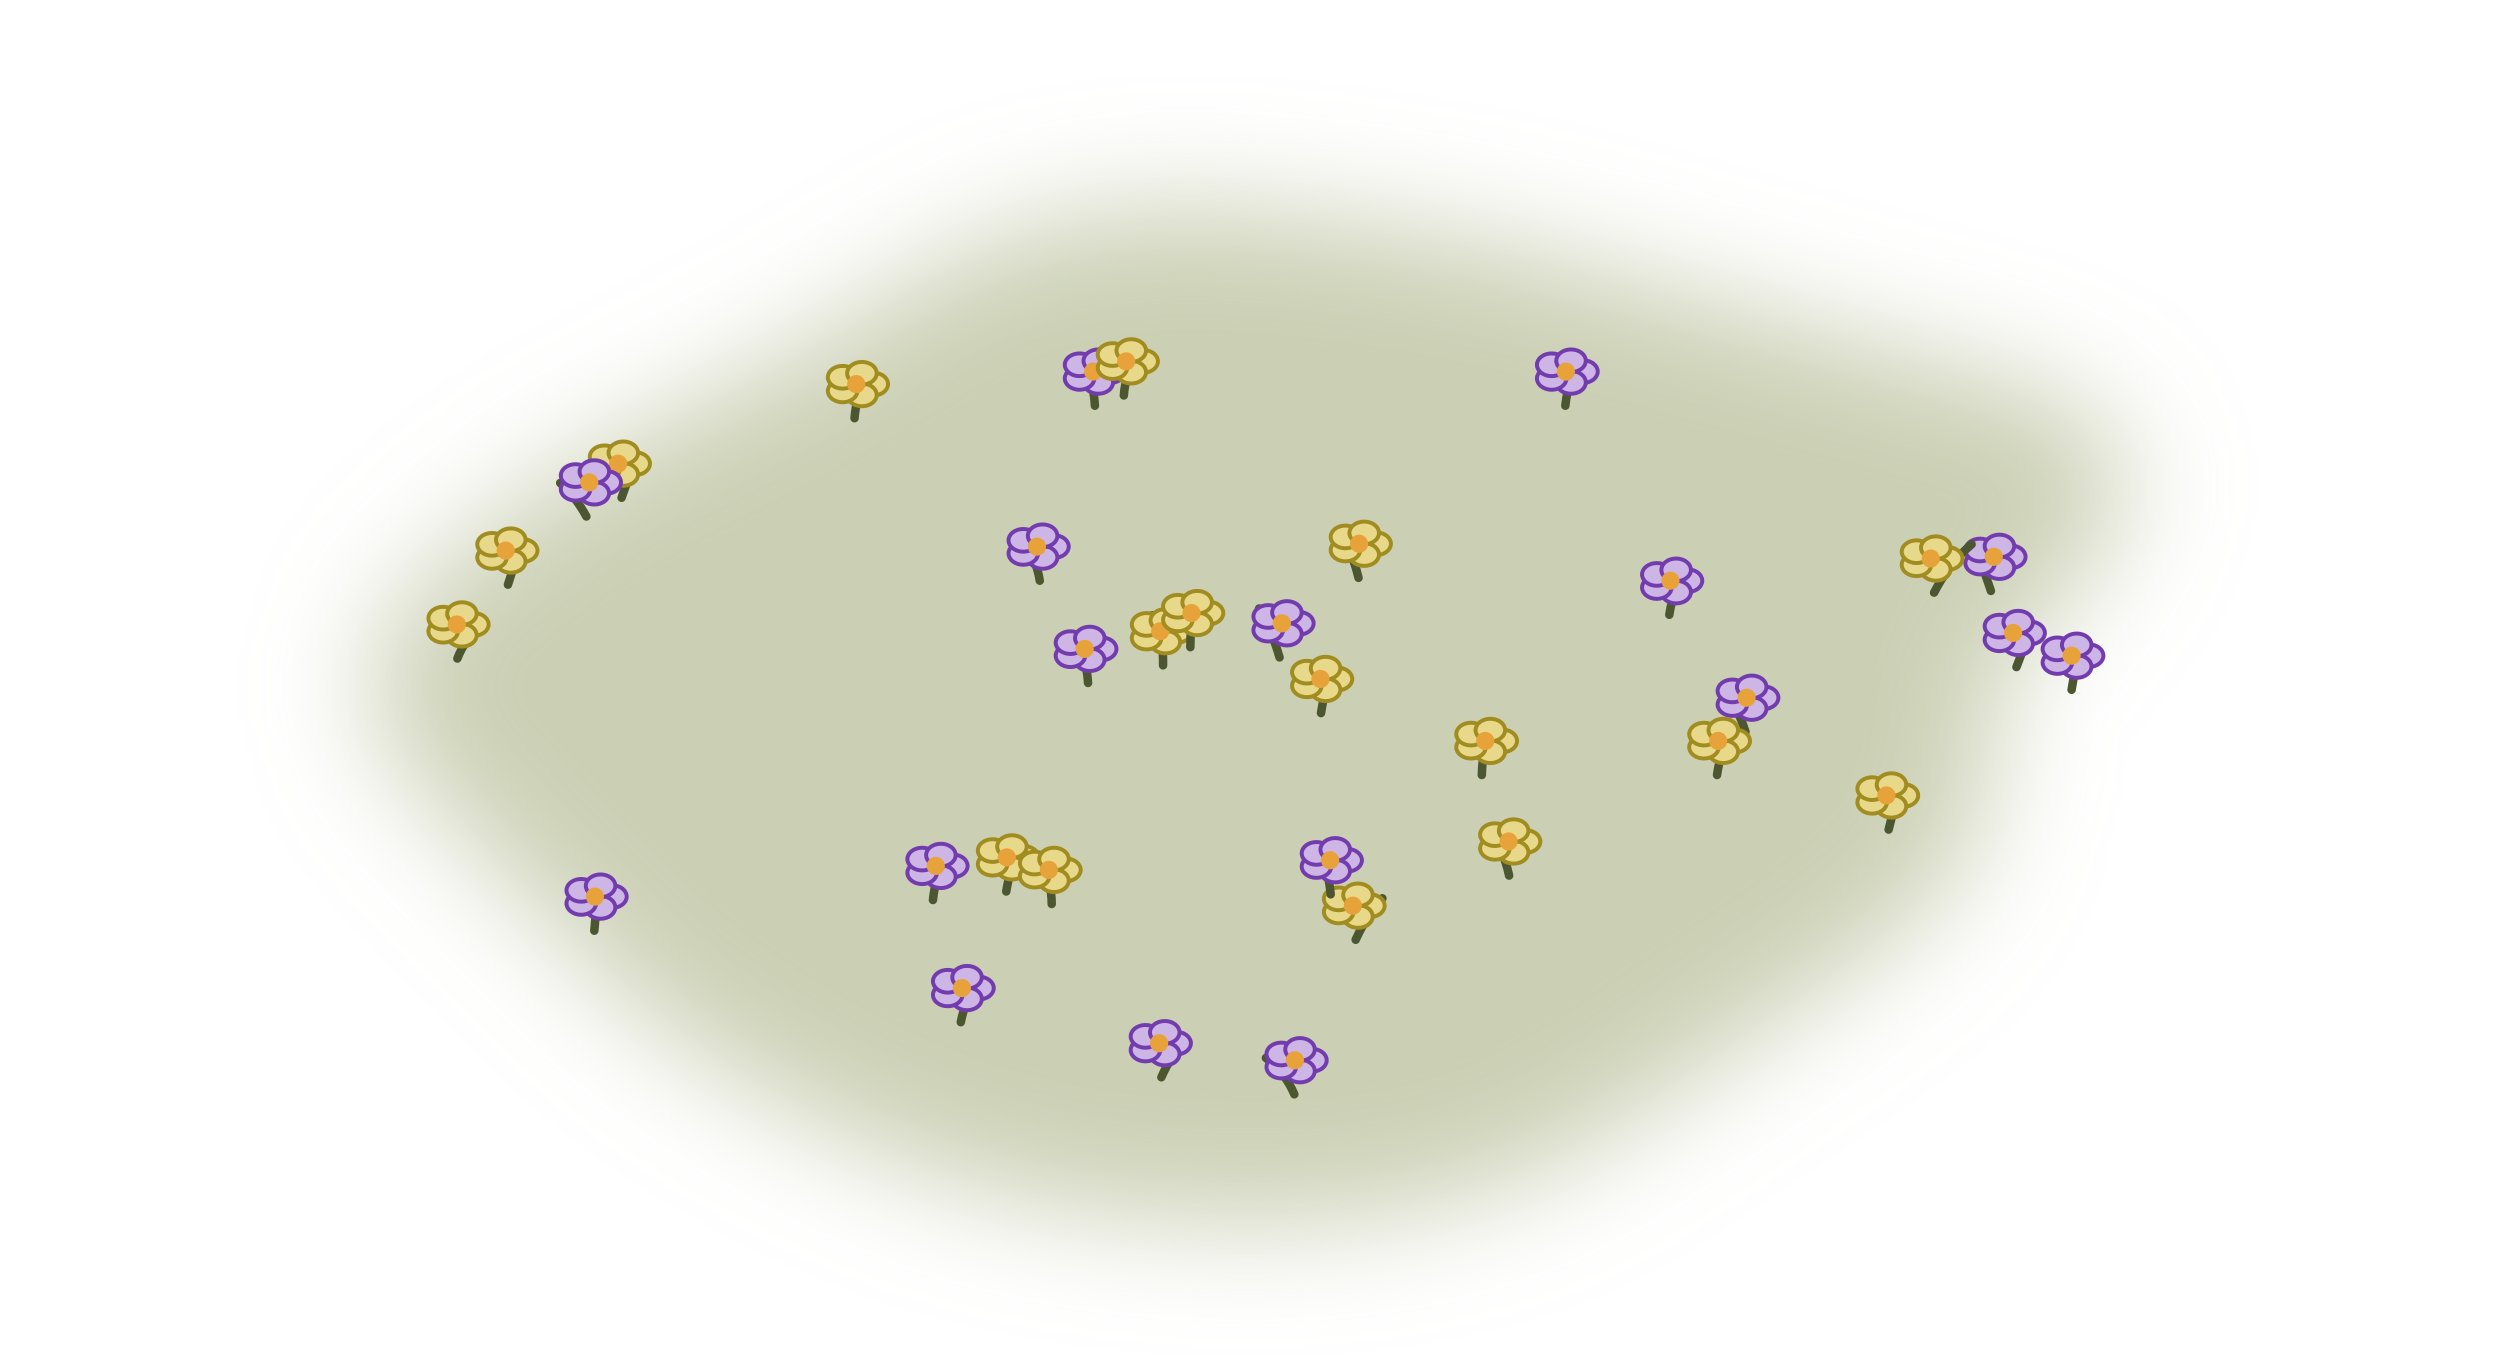
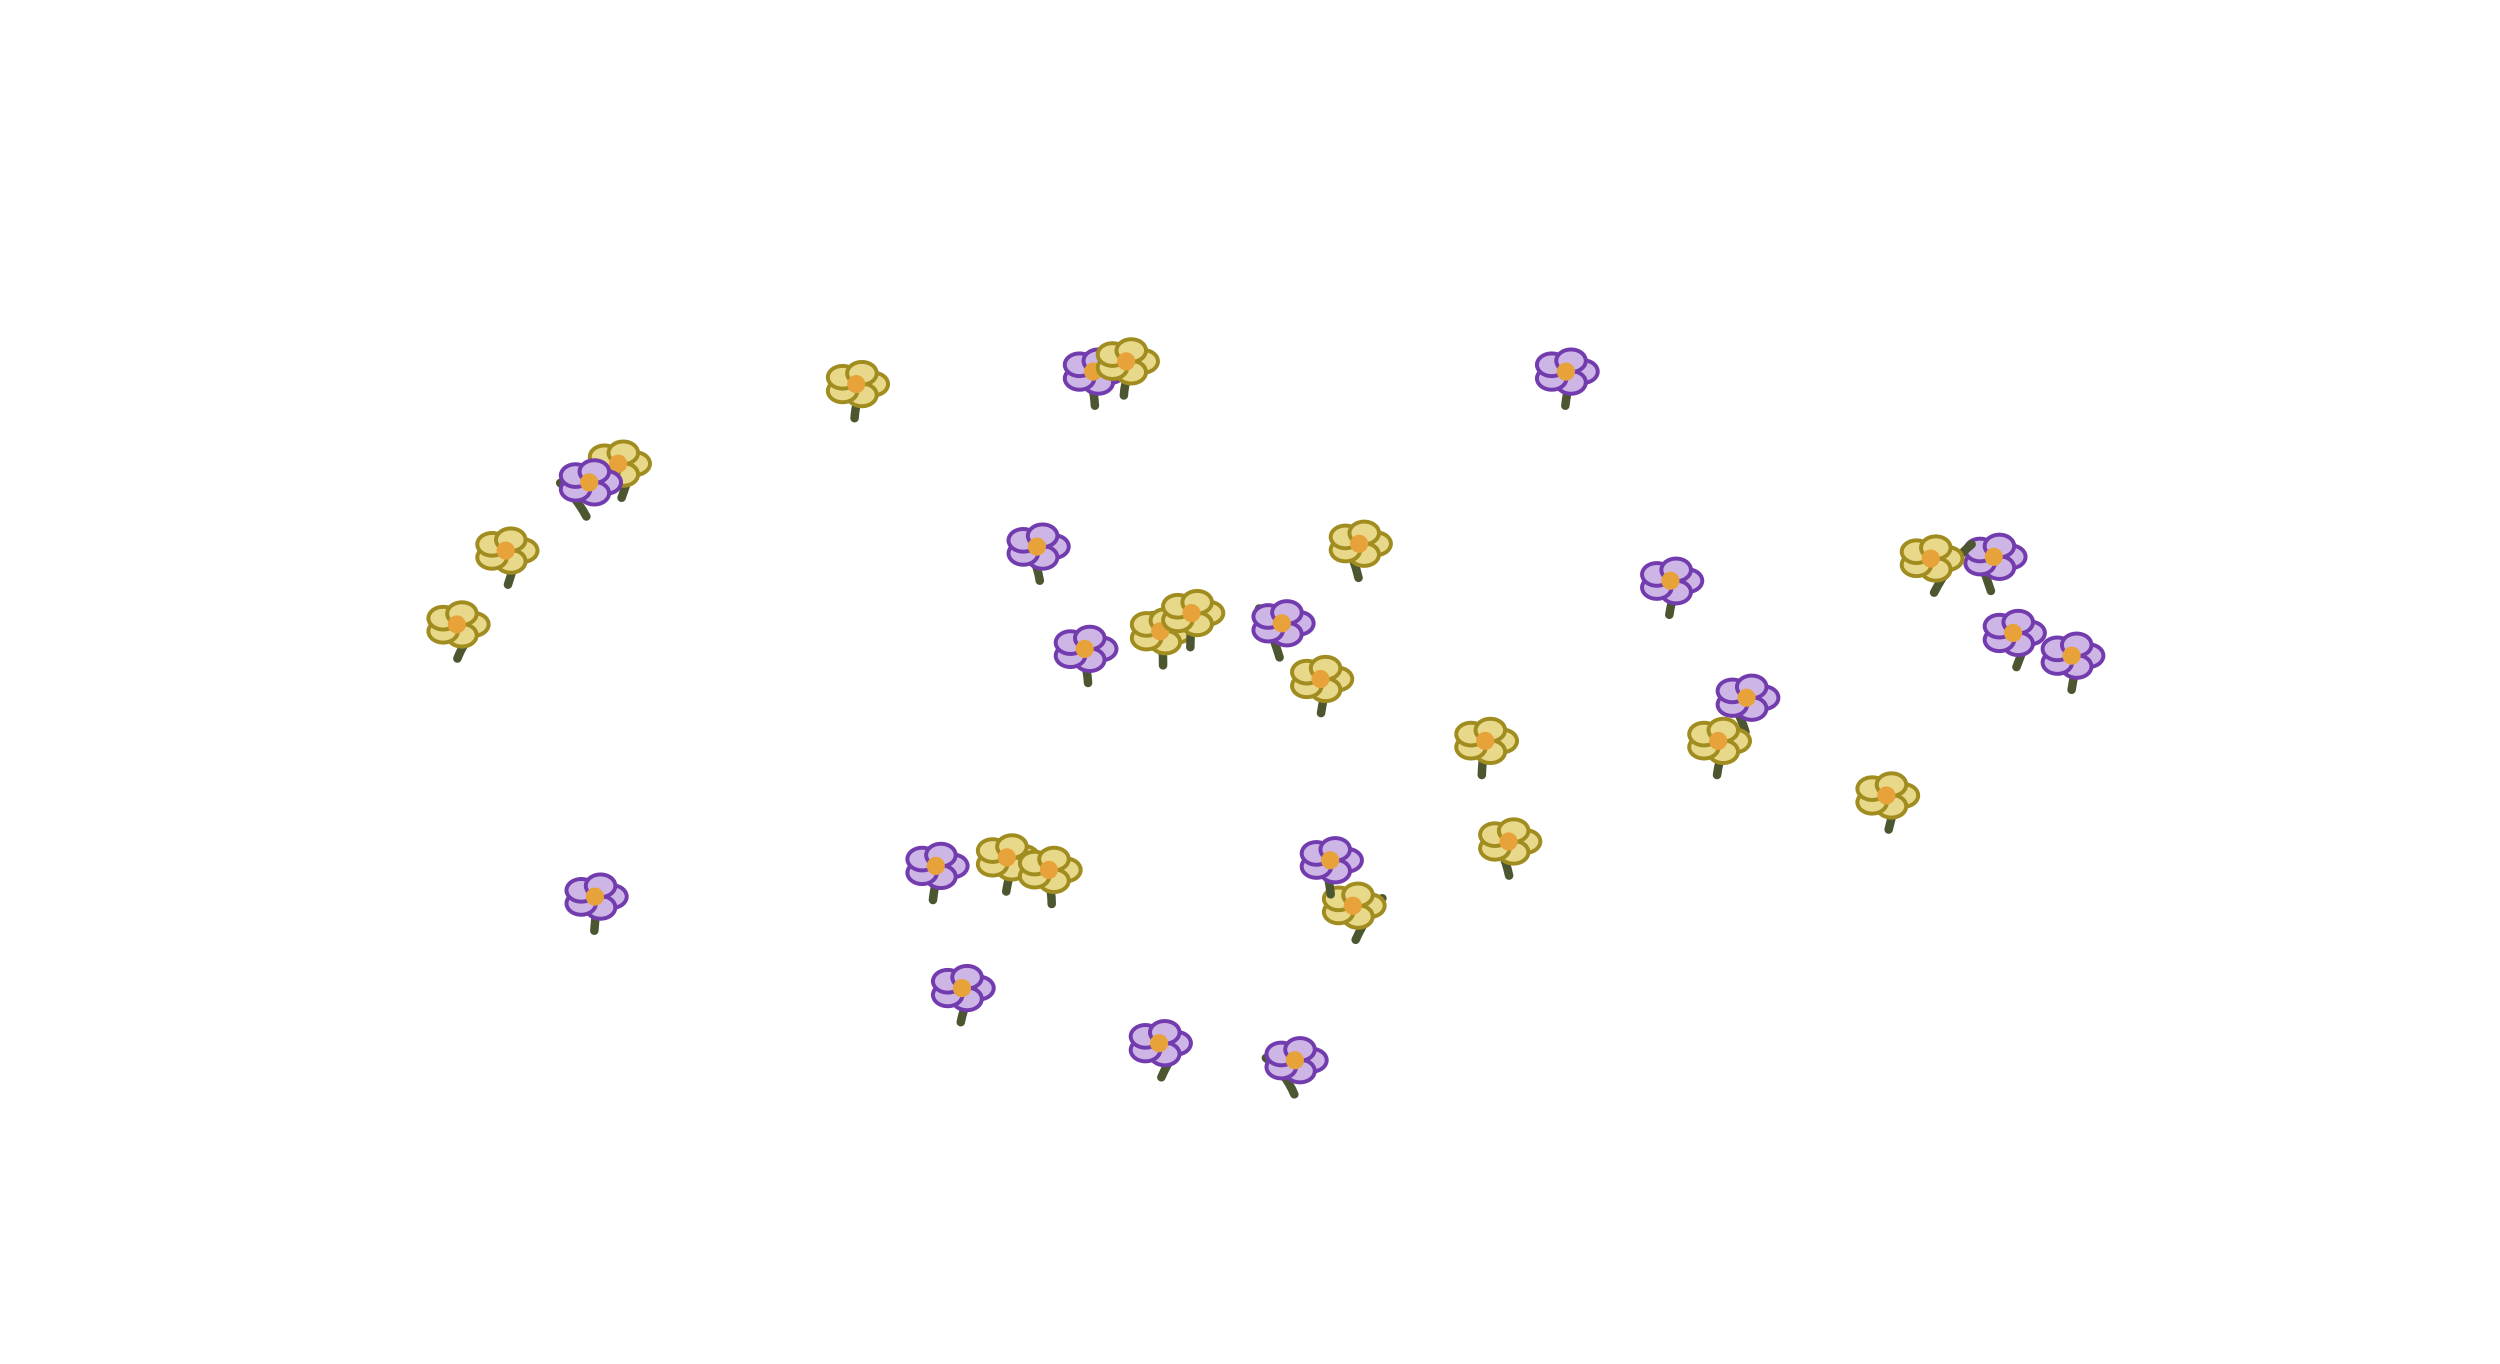
<svg xmlns="http://www.w3.org/2000/svg" width="440" height="240" viewBox="0 0 440 240">
  <defs>
    <filter id="bl1" x="-50%" y="-50%" width="200%" height="200%">
      <feGaussianBlur stdDeviation="10" />
    </filter>
  </defs>
-   <path d="M351 120 Q351 120 349.9 137.1 Q348.7 154.3 329.1 168.1 Q309.5 182 284.4 198.6 Q259.3 215.2 220.1 215.1 Q180.8 214.9 151.6 201.3 Q122.3 187.7 105.8 171.3 Q89.2 154.8 73 137.4 Q56.7 120 74.2 102.9 Q91.8 85.9 115.2 74.7 Q138.6 63.5 161.6 49 Q184.7 34.4 218.9 37.1 Q253.1 39.8 282.8 47.9 Q312.4 56 349.4 65.8 Q386.4 75.7 368.7 97.9 Z" fill="#97a16b" filter="url(#bl1)" opacity="0.5" />
  <path d="M275.5 71.4 Q276 66.9 277.6 63.9" fill="none" stroke="#4c5731" stroke-width="1.5" stroke-linecap="round" />
  <ellipse cx="278.6" cy="65.4" rx="2.6" ry="2" fill="#cdb6e6" stroke="#723cae" stroke-width="0.7" />
  <ellipse cx="276.5" cy="67.3" rx="2.6" ry="2" fill="#cdb6e6" stroke="#723cae" stroke-width="0.7" />
  <ellipse cx="273.1" cy="66.6" rx="2.6" ry="2" fill="#cdb6e6" stroke="#723cae" stroke-width="0.7" />
  <ellipse cx="273.1" cy="64.2" rx="2.6" ry="2" fill="#cdb6e6" stroke="#723cae" stroke-width="0.7" />
  <ellipse cx="276.5" cy="63.5" rx="2.6" ry="2" fill="#cdb6e6" stroke="#723cae" stroke-width="0.7" />
  <ellipse cx="275.6" cy="65.4" rx="1.6" ry="1.6" fill="#e8a23a" />
  <path d="M80.5 115.9 Q81.9 112.3 84.8 109.9" fill="none" stroke="#4c5731" stroke-width="1.5" stroke-linecap="round" />
  <ellipse cx="83.4" cy="109.9" rx="2.6" ry="2" fill="#e8d98a" stroke="#a08c1f" stroke-width="0.7" />
  <ellipse cx="81.3" cy="111.8" rx="2.6" ry="2" fill="#e8d98a" stroke="#a08c1f" stroke-width="0.7" />
  <ellipse cx="78" cy="111.1" rx="2.6" ry="2" fill="#e8d98a" stroke="#a08c1f" stroke-width="0.7" />
  <ellipse cx="78" cy="108.8" rx="2.6" ry="2" fill="#e8d98a" stroke="#a08c1f" stroke-width="0.7" />
  <ellipse cx="81.3" cy="108" rx="2.6" ry="2" fill="#e8d98a" stroke="#a08c1f" stroke-width="0.7" />
  <ellipse cx="80.4" cy="109.9" rx="1.6" ry="1.6" fill="#e8a23a" />
  <path d="M204.7 117.1 Q204.8 111.8 202.8 108.3" fill="none" stroke="#4c5731" stroke-width="1.5" stroke-linecap="round" />
  <ellipse cx="207.2" cy="111.1" rx="2.6" ry="2" fill="#e8d98a" stroke="#a08c1f" stroke-width="0.7" />
  <ellipse cx="205.1" cy="113" rx="2.6" ry="2" fill="#e8d98a" stroke="#a08c1f" stroke-width="0.7" />
  <ellipse cx="201.8" cy="112.3" rx="2.6" ry="2" fill="#e8d98a" stroke="#a08c1f" stroke-width="0.7" />
  <ellipse cx="201.8" cy="109.9" rx="2.6" ry="2" fill="#e8d98a" stroke="#a08c1f" stroke-width="0.7" />
  <ellipse cx="205.1" cy="109.2" rx="2.6" ry="2" fill="#e8d98a" stroke="#a08c1f" stroke-width="0.7" />
  <ellipse cx="204.2" cy="111.1" rx="1.6" ry="1.6" fill="#e8a23a" />
  <path d="M350.4 104 Q348.8 99.1 347.2 95.9" fill="none" stroke="#4c5731" stroke-width="1.5" stroke-linecap="round" />
  <ellipse cx="353.9" cy="98" rx="2.6" ry="2" fill="#cdb6e6" stroke="#723cae" stroke-width="0.7" />
  <ellipse cx="351.9" cy="99.9" rx="2.6" ry="2" fill="#cdb6e6" stroke="#723cae" stroke-width="0.7" />
  <ellipse cx="348.5" cy="99.1" rx="2.6" ry="2" fill="#cdb6e6" stroke="#723cae" stroke-width="0.7" />
  <ellipse cx="348.5" cy="96.8" rx="2.6" ry="2" fill="#cdb6e6" stroke="#723cae" stroke-width="0.7" />
  <ellipse cx="351.9" cy="96.1" rx="2.6" ry="2" fill="#cdb6e6" stroke="#723cae" stroke-width="0.7" />
  <ellipse cx="350.9" cy="98" rx="1.6" ry="1.6" fill="#e8a23a" />
  <path d="M307.2 128.8 Q305.8 124.3 303.2 121.3" fill="none" stroke="#4c5731" stroke-width="1.5" stroke-linecap="round" />
  <ellipse cx="310.4" cy="122.8" rx="2.6" ry="2" fill="#cdb6e6" stroke="#723cae" stroke-width="0.7" />
  <ellipse cx="308.3" cy="124.7" rx="2.6" ry="2" fill="#cdb6e6" stroke="#723cae" stroke-width="0.7" />
  <ellipse cx="304.9" cy="124" rx="2.6" ry="2" fill="#cdb6e6" stroke="#723cae" stroke-width="0.7" />
  <ellipse cx="304.9" cy="121.6" rx="2.6" ry="2" fill="#cdb6e6" stroke="#723cae" stroke-width="0.7" />
  <ellipse cx="308.3" cy="120.9" rx="2.6" ry="2" fill="#cdb6e6" stroke="#723cae" stroke-width="0.7" />
  <ellipse cx="307.4" cy="122.8" rx="1.6" ry="1.6" fill="#e8a23a" />
  <path d="M265.6 154.1 Q264.6 149.3 261.7 146.1" fill="none" stroke="#4c5731" stroke-width="1.5" stroke-linecap="round" />
  <ellipse cx="268.5" cy="148.1" rx="2.6" ry="2" fill="#e8d98a" stroke="#a08c1f" stroke-width="0.7" />
  <ellipse cx="266.4" cy="150" rx="2.6" ry="2" fill="#e8d98a" stroke="#a08c1f" stroke-width="0.7" />
  <ellipse cx="263.1" cy="149.3" rx="2.6" ry="2" fill="#e8d98a" stroke="#a08c1f" stroke-width="0.7" />
  <ellipse cx="263.1" cy="146.9" rx="2.6" ry="2" fill="#e8d98a" stroke="#a08c1f" stroke-width="0.7" />
  <ellipse cx="266.4" cy="146.2" rx="2.6" ry="2" fill="#e8d98a" stroke="#a08c1f" stroke-width="0.7" />
  <ellipse cx="265.5" cy="148.1" rx="1.6" ry="1.6" fill="#e8a23a" />
  <path d="M183 102.2 Q182.3 97.7 179.3 94.6" fill="none" stroke="#4c5731" stroke-width="1.5" stroke-linecap="round" />
  <ellipse cx="185.5" cy="96.2" rx="2.6" ry="2" fill="#cdb6e6" stroke="#723cae" stroke-width="0.7" />
  <ellipse cx="183.5" cy="98.1" rx="2.6" ry="2" fill="#cdb6e6" stroke="#723cae" stroke-width="0.7" />
  <ellipse cx="180.1" cy="97.4" rx="2.6" ry="2" fill="#cdb6e6" stroke="#723cae" stroke-width="0.7" />
  <ellipse cx="180.1" cy="95.1" rx="2.6" ry="2" fill="#cdb6e6" stroke="#723cae" stroke-width="0.7" />
  <ellipse cx="183.5" cy="94.3" rx="2.6" ry="2" fill="#cdb6e6" stroke="#723cae" stroke-width="0.7" />
  <ellipse cx="182.5" cy="96.2" rx="1.6" ry="1.6" fill="#e8a23a" />
  <path d="M340.4 104.3 Q343 99.2 347 95.8" fill="none" stroke="#4c5731" stroke-width="1.5" stroke-linecap="round" />
  <ellipse cx="342.8" cy="98.3" rx="2.6" ry="2" fill="#e8d98a" stroke="#a08c1f" stroke-width="0.7" />
  <ellipse cx="340.7" cy="100.2" rx="2.6" ry="2" fill="#e8d98a" stroke="#a08c1f" stroke-width="0.7" />
  <ellipse cx="337.3" cy="99.4" rx="2.6" ry="2" fill="#e8d98a" stroke="#a08c1f" stroke-width="0.7" />
  <ellipse cx="337.3" cy="97.1" rx="2.6" ry="2" fill="#e8d98a" stroke="#a08c1f" stroke-width="0.7" />
  <ellipse cx="340.7" cy="96.4" rx="2.6" ry="2" fill="#e8d98a" stroke="#a08c1f" stroke-width="0.7" />
  <ellipse cx="339.8" cy="98.3" rx="1.6" ry="1.6" fill="#e8a23a" />
  <path d="M227.8 192.6 Q226.2 188.8 222.8 186.2" fill="none" stroke="#4c5731" stroke-width="1.5" stroke-linecap="round" />
  <ellipse cx="230.9" cy="186.6" rx="2.6" ry="2" fill="#cdb6e6" stroke="#723cae" stroke-width="0.7" />
  <ellipse cx="228.8" cy="188.5" rx="2.6" ry="2" fill="#cdb6e6" stroke="#723cae" stroke-width="0.7" />
  <ellipse cx="225.5" cy="187.8" rx="2.6" ry="2" fill="#cdb6e6" stroke="#723cae" stroke-width="0.7" />
  <ellipse cx="225.5" cy="185.5" rx="2.6" ry="2" fill="#cdb6e6" stroke="#723cae" stroke-width="0.7" />
  <ellipse cx="228.8" cy="184.7" rx="2.6" ry="2" fill="#cdb6e6" stroke="#723cae" stroke-width="0.7" />
  <ellipse cx="227.9" cy="186.6" rx="1.6" ry="1.6" fill="#e8a23a" />
  <path d="M260.8 136.4 Q260.9 131.3 262.8 128" fill="none" stroke="#4c5731" stroke-width="1.5" stroke-linecap="round" />
  <ellipse cx="264.4" cy="130.4" rx="2.6" ry="2" fill="#e8d98a" stroke="#a08c1f" stroke-width="0.7" />
  <ellipse cx="262.3" cy="132.3" rx="2.6" ry="2" fill="#e8d98a" stroke="#a08c1f" stroke-width="0.7" />
  <ellipse cx="258.9" cy="131.5" rx="2.6" ry="2" fill="#e8d98a" stroke="#a08c1f" stroke-width="0.7" />
  <ellipse cx="258.9" cy="129.2" rx="2.6" ry="2" fill="#e8d98a" stroke="#a08c1f" stroke-width="0.7" />
  <ellipse cx="262.3" cy="128.5" rx="2.6" ry="2" fill="#e8d98a" stroke="#a08c1f" stroke-width="0.7" />
  <ellipse cx="261.4" cy="130.4" rx="1.6" ry="1.6" fill="#e8a23a" />
  <path d="M164.2 158.4 Q164.6 153.9 167 150.9" fill="none" stroke="#4c5731" stroke-width="1.5" stroke-linecap="round" />
  <ellipse cx="167.7" cy="152.4" rx="2.6" ry="2" fill="#cdb6e6" stroke="#723cae" stroke-width="0.7" />
  <ellipse cx="165.6" cy="154.3" rx="2.6" ry="2" fill="#cdb6e6" stroke="#723cae" stroke-width="0.7" />
  <ellipse cx="162.3" cy="153.6" rx="2.6" ry="2" fill="#cdb6e6" stroke="#723cae" stroke-width="0.7" />
  <ellipse cx="162.3" cy="151.2" rx="2.6" ry="2" fill="#cdb6e6" stroke="#723cae" stroke-width="0.7" />
  <ellipse cx="165.6" cy="150.5" rx="2.6" ry="2" fill="#cdb6e6" stroke="#723cae" stroke-width="0.7" />
  <ellipse cx="164.7" cy="152.4" rx="1.6" ry="1.6" fill="#e8a23a" />
  <path d="M109.4 87.6 Q110.8 83.5 112.1 80.8" fill="none" stroke="#4c5731" stroke-width="1.5" stroke-linecap="round" />
  <ellipse cx="111.8" cy="81.6" rx="2.6" ry="2" fill="#e8d98a" stroke="#a08c1f" stroke-width="0.7" />
  <ellipse cx="109.7" cy="83.5" rx="2.6" ry="2" fill="#e8d98a" stroke="#a08c1f" stroke-width="0.7" />
  <ellipse cx="106.4" cy="82.8" rx="2.6" ry="2" fill="#e8d98a" stroke="#a08c1f" stroke-width="0.7" />
  <ellipse cx="106.4" cy="80.4" rx="2.6" ry="2" fill="#e8d98a" stroke="#a08c1f" stroke-width="0.7" />
  <ellipse cx="109.7" cy="79.7" rx="2.6" ry="2" fill="#e8d98a" stroke="#a08c1f" stroke-width="0.7" />
  <ellipse cx="108.8" cy="81.6" rx="1.6" ry="1.6" fill="#e8a23a" />
  <path d="M209.5 113.9 Q209.5 109.9 210.2 107.3" fill="none" stroke="#4c5731" stroke-width="1.5" stroke-linecap="round" />
  <ellipse cx="212.7" cy="107.9" rx="2.6" ry="2" fill="#e8d98a" stroke="#a08c1f" stroke-width="0.7" />
  <ellipse cx="210.7" cy="109.8" rx="2.6" ry="2" fill="#e8d98a" stroke="#a08c1f" stroke-width="0.7" />
  <ellipse cx="207.3" cy="109.1" rx="2.6" ry="2" fill="#e8d98a" stroke="#a08c1f" stroke-width="0.7" />
  <ellipse cx="207.3" cy="106.7" rx="2.6" ry="2" fill="#e8d98a" stroke="#a08c1f" stroke-width="0.7" />
  <ellipse cx="210.7" cy="106" rx="2.6" ry="2" fill="#e8d98a" stroke="#a08c1f" stroke-width="0.7" />
  <ellipse cx="209.7" cy="107.9" rx="1.6" ry="1.6" fill="#e8a23a" />
  <path d="M192.7 71.4 Q192.5 67.4 190.8 64.7" fill="none" stroke="#4c5731" stroke-width="1.5" stroke-linecap="round" />
  <ellipse cx="195.4" cy="65.4" rx="2.6" ry="2" fill="#cdb6e6" stroke="#723cae" stroke-width="0.7" />
  <ellipse cx="193.3" cy="67.3" rx="2.6" ry="2" fill="#cdb6e6" stroke="#723cae" stroke-width="0.7" />
  <ellipse cx="190" cy="66.6" rx="2.6" ry="2" fill="#cdb6e6" stroke="#723cae" stroke-width="0.7" />
  <ellipse cx="190" cy="64.2" rx="2.6" ry="2" fill="#cdb6e6" stroke="#723cae" stroke-width="0.7" />
  <ellipse cx="193.3" cy="63.5" rx="2.6" ry="2" fill="#cdb6e6" stroke="#723cae" stroke-width="0.7" />
  <ellipse cx="192.4" cy="65.4" rx="1.6" ry="1.6" fill="#e8a23a" />
  <path d="M191.5 120.2 Q191.2 115.2 188.6 111.9" fill="none" stroke="#4c5731" stroke-width="1.5" stroke-linecap="round" />
  <ellipse cx="193.9" cy="114.2" rx="2.6" ry="2" fill="#cdb6e6" stroke="#723cae" stroke-width="0.7" />
  <ellipse cx="191.8" cy="116.1" rx="2.6" ry="2" fill="#cdb6e6" stroke="#723cae" stroke-width="0.7" />
  <ellipse cx="188.4" cy="115.4" rx="2.6" ry="2" fill="#cdb6e6" stroke="#723cae" stroke-width="0.7" />
  <ellipse cx="188.4" cy="113.1" rx="2.6" ry="2" fill="#cdb6e6" stroke="#723cae" stroke-width="0.7" />
  <ellipse cx="191.8" cy="112.3" rx="2.6" ry="2" fill="#cdb6e6" stroke="#723cae" stroke-width="0.7" />
  <ellipse cx="190.9" cy="114.2" rx="1.6" ry="1.6" fill="#e8a23a" />
  <path d="M225.2 115.7 Q223.7 110.6 221.6 107.1" fill="none" stroke="#4c5731" stroke-width="1.5" stroke-linecap="round" />
  <ellipse cx="228.6" cy="109.7" rx="2.6" ry="2" fill="#cdb6e6" stroke="#723cae" stroke-width="0.7" />
  <ellipse cx="226.5" cy="111.6" rx="2.6" ry="2" fill="#cdb6e6" stroke="#723cae" stroke-width="0.7" />
  <ellipse cx="223.2" cy="110.9" rx="2.6" ry="2" fill="#cdb6e6" stroke="#723cae" stroke-width="0.7" />
  <ellipse cx="223.2" cy="108.5" rx="2.6" ry="2" fill="#cdb6e6" stroke="#723cae" stroke-width="0.7" />
  <ellipse cx="226.5" cy="107.8" rx="2.6" ry="2" fill="#cdb6e6" stroke="#723cae" stroke-width="0.7" />
  <ellipse cx="225.6" cy="109.7" rx="1.6" ry="1.6" fill="#e8a23a" />
  <path d="M238.6 165.4 Q240.6 161 243.3 158.1" fill="none" stroke="#4c5731" stroke-width="1.5" stroke-linecap="round" />
  <ellipse cx="241.1" cy="159.4" rx="2.6" ry="2" fill="#e8d98a" stroke="#a08c1f" stroke-width="0.7" />
  <ellipse cx="239" cy="161.3" rx="2.6" ry="2" fill="#e8d98a" stroke="#a08c1f" stroke-width="0.7" />
  <ellipse cx="235.6" cy="160.5" rx="2.6" ry="2" fill="#e8d98a" stroke="#a08c1f" stroke-width="0.7" />
  <ellipse cx="235.6" cy="158.2" rx="2.6" ry="2" fill="#e8d98a" stroke="#a08c1f" stroke-width="0.7" />
  <ellipse cx="239" cy="157.5" rx="2.6" ry="2" fill="#e8d98a" stroke="#a08c1f" stroke-width="0.7" />
  <ellipse cx="238.1" cy="159.4" rx="1.6" ry="1.6" fill="#e8a23a" />
  <path d="M354.9 117.4 Q356.4 113.2 358.2 110.3" fill="none" stroke="#4c5731" stroke-width="1.5" stroke-linecap="round" />
  <ellipse cx="357.3" cy="111.4" rx="2.6" ry="2" fill="#cdb6e6" stroke="#723cae" stroke-width="0.7" />
  <ellipse cx="355.2" cy="113.3" rx="2.6" ry="2" fill="#cdb6e6" stroke="#723cae" stroke-width="0.7" />
  <ellipse cx="351.9" cy="112.6" rx="2.6" ry="2" fill="#cdb6e6" stroke="#723cae" stroke-width="0.7" />
  <ellipse cx="351.9" cy="110.2" rx="2.6" ry="2" fill="#cdb6e6" stroke="#723cae" stroke-width="0.7" />
  <ellipse cx="355.2" cy="109.5" rx="2.6" ry="2" fill="#cdb6e6" stroke="#723cae" stroke-width="0.7" />
  <ellipse cx="354.3" cy="111.4" rx="1.6" ry="1.6" fill="#e8a23a" />
  <path d="M104.6 163.8 Q104.9 159.3 105.8 156.4" fill="none" stroke="#4c5731" stroke-width="1.5" stroke-linecap="round" />
  <ellipse cx="107.7" cy="157.8" rx="2.6" ry="2" fill="#cdb6e6" stroke="#723cae" stroke-width="0.7" />
  <ellipse cx="105.7" cy="159.7" rx="2.6" ry="2" fill="#cdb6e6" stroke="#723cae" stroke-width="0.7" />
  <ellipse cx="102.3" cy="159" rx="2.6" ry="2" fill="#cdb6e6" stroke="#723cae" stroke-width="0.7" />
  <ellipse cx="102.3" cy="156.7" rx="2.6" ry="2" fill="#cdb6e6" stroke="#723cae" stroke-width="0.7" />
  <ellipse cx="105.7" cy="155.9" rx="2.6" ry="2" fill="#cdb6e6" stroke="#723cae" stroke-width="0.7" />
  <ellipse cx="104.7" cy="157.8" rx="1.6" ry="1.6" fill="#e8a23a" />
  <path d="M89.4 102.9 Q90.4 99.6 91.3 97.3" fill="none" stroke="#4c5731" stroke-width="1.5" stroke-linecap="round" />
  <ellipse cx="92" cy="96.9" rx="2.6" ry="2" fill="#e8d98a" stroke="#a08c1f" stroke-width="0.7" />
  <ellipse cx="89.9" cy="98.8" rx="2.6" ry="2" fill="#e8d98a" stroke="#a08c1f" stroke-width="0.7" />
  <ellipse cx="86.6" cy="98.1" rx="2.6" ry="2" fill="#e8d98a" stroke="#a08c1f" stroke-width="0.7" />
  <ellipse cx="86.6" cy="95.8" rx="2.6" ry="2" fill="#e8d98a" stroke="#a08c1f" stroke-width="0.7" />
  <ellipse cx="89.9" cy="95" rx="2.6" ry="2" fill="#e8d98a" stroke="#a08c1f" stroke-width="0.7" />
  <ellipse cx="89" cy="96.9" rx="1.6" ry="1.6" fill="#e8a23a" />
  <path d="M332.4 146 Q333.4 141.9 334.2 139.2" fill="none" stroke="#4c5731" stroke-width="1.5" stroke-linecap="round" />
  <ellipse cx="335" cy="140" rx="2.6" ry="2" fill="#e8d98a" stroke="#a08c1f" stroke-width="0.7" />
  <ellipse cx="332.9" cy="141.9" rx="2.6" ry="2" fill="#e8d98a" stroke="#a08c1f" stroke-width="0.7" />
  <ellipse cx="329.5" cy="141.2" rx="2.6" ry="2" fill="#e8d98a" stroke="#a08c1f" stroke-width="0.7" />
  <ellipse cx="329.5" cy="138.8" rx="2.6" ry="2" fill="#e8d98a" stroke="#a08c1f" stroke-width="0.7" />
  <ellipse cx="332.9" cy="138.1" rx="2.6" ry="2" fill="#e8d98a" stroke="#a08c1f" stroke-width="0.7" />
  <ellipse cx="332" cy="140" rx="1.6" ry="1.6" fill="#e8a23a" />
  <path d="M234.2 157.4 Q233.8 153.3 232.5 150.6" fill="none" stroke="#4c5731" stroke-width="1.5" stroke-linecap="round" />
  <ellipse cx="237.1" cy="151.4" rx="2.6" ry="2" fill="#cdb6e6" stroke="#723cae" stroke-width="0.7" />
  <ellipse cx="235" cy="153.3" rx="2.6" ry="2" fill="#cdb6e6" stroke="#723cae" stroke-width="0.7" />
  <ellipse cx="231.7" cy="152.5" rx="2.6" ry="2" fill="#cdb6e6" stroke="#723cae" stroke-width="0.7" />
  <ellipse cx="231.7" cy="150.2" rx="2.6" ry="2" fill="#cdb6e6" stroke="#723cae" stroke-width="0.7" />
  <ellipse cx="235" cy="149.5" rx="2.6" ry="2" fill="#cdb6e6" stroke="#723cae" stroke-width="0.7" />
  <ellipse cx="234.1" cy="151.4" rx="1.6" ry="1.6" fill="#e8a23a" />
  <path d="M103.2 90.9 Q101.3 87.4 98.6 85" fill="none" stroke="#4c5731" stroke-width="1.5" stroke-linecap="round" />
  <ellipse cx="106.7" cy="84.9" rx="2.6" ry="2" fill="#cdb6e6" stroke="#723cae" stroke-width="0.7" />
  <ellipse cx="104.6" cy="86.8" rx="2.6" ry="2" fill="#cdb6e6" stroke="#723cae" stroke-width="0.7" />
  <ellipse cx="101.3" cy="86.1" rx="2.6" ry="2" fill="#cdb6e6" stroke="#723cae" stroke-width="0.7" />
  <ellipse cx="101.3" cy="83.7" rx="2.6" ry="2" fill="#cdb6e6" stroke="#723cae" stroke-width="0.7" />
  <ellipse cx="104.6" cy="83" rx="2.6" ry="2" fill="#cdb6e6" stroke="#723cae" stroke-width="0.7" />
  <ellipse cx="103.7" cy="84.9" rx="1.6" ry="1.6" fill="#e8a23a" />
  <path d="M239.1 101.7 Q238.3 98.3 237 96" fill="none" stroke="#4c5731" stroke-width="1.5" stroke-linecap="round" />
  <ellipse cx="242.2" cy="95.7" rx="2.6" ry="2" fill="#e8d98a" stroke="#a08c1f" stroke-width="0.7" />
  <ellipse cx="240.1" cy="97.6" rx="2.6" ry="2" fill="#e8d98a" stroke="#a08c1f" stroke-width="0.7" />
  <ellipse cx="236.8" cy="96.8" rx="2.6" ry="2" fill="#e8d98a" stroke="#a08c1f" stroke-width="0.7" />
  <ellipse cx="236.8" cy="94.5" rx="2.6" ry="2" fill="#e8d98a" stroke="#a08c1f" stroke-width="0.7" />
  <ellipse cx="240.1" cy="93.8" rx="2.6" ry="2" fill="#e8d98a" stroke="#a08c1f" stroke-width="0.7" />
  <ellipse cx="239.2" cy="95.7" rx="1.6" ry="1.6" fill="#e8a23a" />
  <path d="M177.1 156.9 Q177.7 153 179.3 150.4" fill="none" stroke="#4c5731" stroke-width="1.5" stroke-linecap="round" />
  <ellipse cx="180.2" cy="150.9" rx="2.6" ry="2" fill="#e8d98a" stroke="#a08c1f" stroke-width="0.7" />
  <ellipse cx="178.1" cy="152.8" rx="2.6" ry="2" fill="#e8d98a" stroke="#a08c1f" stroke-width="0.7" />
  <ellipse cx="174.7" cy="152.1" rx="2.6" ry="2" fill="#e8d98a" stroke="#a08c1f" stroke-width="0.7" />
  <ellipse cx="174.7" cy="149.7" rx="2.6" ry="2" fill="#e8d98a" stroke="#a08c1f" stroke-width="0.7" />
  <ellipse cx="178.1" cy="149" rx="2.6" ry="2" fill="#e8d98a" stroke="#a08c1f" stroke-width="0.7" />
  <ellipse cx="177.2" cy="150.9" rx="1.6" ry="1.6" fill="#e8a23a" />
  <path d="M185.1 159.1 Q185.1 154.9 183 152.1" fill="none" stroke="#4c5731" stroke-width="1.5" stroke-linecap="round" />
  <ellipse cx="187.6" cy="153.1" rx="2.6" ry="2" fill="#e8d98a" stroke="#a08c1f" stroke-width="0.7" />
  <ellipse cx="185.5" cy="155" rx="2.6" ry="2" fill="#e8d98a" stroke="#a08c1f" stroke-width="0.7" />
  <ellipse cx="182.1" cy="154.2" rx="2.6" ry="2" fill="#e8d98a" stroke="#a08c1f" stroke-width="0.7" />
  <ellipse cx="182.1" cy="151.9" rx="2.6" ry="2" fill="#e8d98a" stroke="#a08c1f" stroke-width="0.7" />
  <ellipse cx="185.5" cy="151.2" rx="2.6" ry="2" fill="#e8d98a" stroke="#a08c1f" stroke-width="0.7" />
  <ellipse cx="184.6" cy="153.1" rx="1.6" ry="1.6" fill="#e8a23a" />
  <path d="M302.2 136.4 Q302.8 132 304.8 129.1" fill="none" stroke="#4c5731" stroke-width="1.5" stroke-linecap="round" />
  <ellipse cx="305.4" cy="130.4" rx="2.6" ry="2" fill="#e8d98a" stroke="#a08c1f" stroke-width="0.7" />
  <ellipse cx="303.3" cy="132.3" rx="2.6" ry="2" fill="#e8d98a" stroke="#a08c1f" stroke-width="0.7" />
  <ellipse cx="299.9" cy="131.5" rx="2.6" ry="2" fill="#e8d98a" stroke="#a08c1f" stroke-width="0.7" />
  <ellipse cx="299.9" cy="129.2" rx="2.6" ry="2" fill="#e8d98a" stroke="#a08c1f" stroke-width="0.7" />
  <ellipse cx="303.3" cy="128.5" rx="2.6" ry="2" fill="#e8d98a" stroke="#a08c1f" stroke-width="0.7" />
  <ellipse cx="302.4" cy="130.4" rx="1.6" ry="1.6" fill="#e8a23a" />
  <path d="M293.8 108.2 Q294.5 103.5 296.8 100.4" fill="none" stroke="#4c5731" stroke-width="1.5" stroke-linecap="round" />
  <ellipse cx="297" cy="102.2" rx="2.6" ry="2" fill="#cdb6e6" stroke="#723cae" stroke-width="0.7" />
  <ellipse cx="295" cy="104.2" rx="2.6" ry="2" fill="#cdb6e6" stroke="#723cae" stroke-width="0.7" />
  <ellipse cx="291.6" cy="103.4" rx="2.6" ry="2" fill="#cdb6e6" stroke="#723cae" stroke-width="0.7" />
  <ellipse cx="291.6" cy="101.1" rx="2.6" ry="2" fill="#cdb6e6" stroke="#723cae" stroke-width="0.7" />
  <ellipse cx="295" cy="100.3" rx="2.6" ry="2" fill="#cdb6e6" stroke="#723cae" stroke-width="0.7" />
  <ellipse cx="294" cy="102.2" rx="1.6" ry="1.6" fill="#e8a23a" />
  <path d="M364.6 121.4 Q365.1 117.9 366.2 115.6" fill="none" stroke="#4c5731" stroke-width="1.5" stroke-linecap="round" />
  <ellipse cx="367.6" cy="115.4" rx="2.6" ry="2" fill="#cdb6e6" stroke="#723cae" stroke-width="0.7" />
  <ellipse cx="365.5" cy="117.3" rx="2.6" ry="2" fill="#cdb6e6" stroke="#723cae" stroke-width="0.7" />
  <ellipse cx="362.1" cy="116.6" rx="2.6" ry="2" fill="#cdb6e6" stroke="#723cae" stroke-width="0.7" />
  <ellipse cx="362.1" cy="114.2" rx="2.6" ry="2" fill="#cdb6e6" stroke="#723cae" stroke-width="0.7" />
  <ellipse cx="365.5" cy="113.5" rx="2.6" ry="2" fill="#cdb6e6" stroke="#723cae" stroke-width="0.7" />
  <ellipse cx="364.6" cy="115.4" rx="1.6" ry="1.6" fill="#e8a23a" />
  <path d="M150.4 73.6 Q150.7 69.8 152.2 67.3" fill="none" stroke="#4c5731" stroke-width="1.5" stroke-linecap="round" />
  <ellipse cx="153.7" cy="67.6" rx="2.6" ry="2" fill="#e8d98a" stroke="#a08c1f" stroke-width="0.7" />
  <ellipse cx="151.7" cy="69.5" rx="2.6" ry="2" fill="#e8d98a" stroke="#a08c1f" stroke-width="0.7" />
  <ellipse cx="148.3" cy="68.8" rx="2.6" ry="2" fill="#e8d98a" stroke="#a08c1f" stroke-width="0.7" />
  <ellipse cx="148.3" cy="66.4" rx="2.6" ry="2" fill="#e8d98a" stroke="#a08c1f" stroke-width="0.7" />
  <ellipse cx="151.7" cy="65.7" rx="2.6" ry="2" fill="#e8d98a" stroke="#a08c1f" stroke-width="0.7" />
  <ellipse cx="150.7" cy="67.6" rx="1.6" ry="1.6" fill="#e8a23a" />
  <path d="M232.5 125.5 Q233.3 120.3 234.9 116.9" fill="none" stroke="#4c5731" stroke-width="1.5" stroke-linecap="round" />
  <ellipse cx="235.4" cy="119.5" rx="2.6" ry="2" fill="#e8d98a" stroke="#a08c1f" stroke-width="0.7" />
  <ellipse cx="233.3" cy="121.4" rx="2.6" ry="2" fill="#e8d98a" stroke="#a08c1f" stroke-width="0.7" />
  <ellipse cx="230" cy="120.7" rx="2.6" ry="2" fill="#e8d98a" stroke="#a08c1f" stroke-width="0.7" />
  <ellipse cx="230" cy="118.3" rx="2.6" ry="2" fill="#e8d98a" stroke="#a08c1f" stroke-width="0.7" />
  <ellipse cx="233.3" cy="117.6" rx="2.6" ry="2" fill="#e8d98a" stroke="#a08c1f" stroke-width="0.7" />
  <ellipse cx="232.4" cy="119.5" rx="1.6" ry="1.6" fill="#e8a23a" />
  <path d="M197.8 69.6 Q198 65.9 200.2 63.5" fill="none" stroke="#4c5731" stroke-width="1.5" stroke-linecap="round" />
  <ellipse cx="201.2" cy="63.6" rx="2.6" ry="2" fill="#e8d98a" stroke="#a08c1f" stroke-width="0.7" />
  <ellipse cx="199.1" cy="65.5" rx="2.6" ry="2" fill="#e8d98a" stroke="#a08c1f" stroke-width="0.7" />
  <ellipse cx="195.8" cy="64.7" rx="2.6" ry="2" fill="#e8d98a" stroke="#a08c1f" stroke-width="0.7" />
  <ellipse cx="195.8" cy="62.4" rx="2.6" ry="2" fill="#e8d98a" stroke="#a08c1f" stroke-width="0.7" />
  <ellipse cx="199.1" cy="61.7" rx="2.6" ry="2" fill="#e8d98a" stroke="#a08c1f" stroke-width="0.7" />
  <ellipse cx="198.2" cy="63.6" rx="1.6" ry="1.6" fill="#e8a23a" />
  <path d="M204.4 189.6 Q206 185.9 208.4 183.5" fill="none" stroke="#4c5731" stroke-width="1.5" stroke-linecap="round" />
  <ellipse cx="207" cy="183.6" rx="2.6" ry="2" fill="#cdb6e6" stroke="#723cae" stroke-width="0.7" />
  <ellipse cx="205" cy="185.5" rx="2.6" ry="2" fill="#cdb6e6" stroke="#723cae" stroke-width="0.7" />
  <ellipse cx="201.6" cy="184.8" rx="2.6" ry="2" fill="#cdb6e6" stroke="#723cae" stroke-width="0.7" />
  <ellipse cx="201.6" cy="182.4" rx="2.6" ry="2" fill="#cdb6e6" stroke="#723cae" stroke-width="0.7" />
  <ellipse cx="205" cy="181.7" rx="2.6" ry="2" fill="#cdb6e6" stroke="#723cae" stroke-width="0.7" />
  <ellipse cx="204" cy="183.6" rx="1.6" ry="1.6" fill="#e8a23a" />
  <path d="M169.1 179.9 Q169.9 175.7 172.4 173" fill="none" stroke="#4c5731" stroke-width="1.5" stroke-linecap="round" />
  <ellipse cx="172.3" cy="173.9" rx="2.6" ry="2" fill="#cdb6e6" stroke="#723cae" stroke-width="0.7" />
  <ellipse cx="170.2" cy="175.8" rx="2.6" ry="2" fill="#cdb6e6" stroke="#723cae" stroke-width="0.7" />
  <ellipse cx="166.8" cy="175.1" rx="2.6" ry="2" fill="#cdb6e6" stroke="#723cae" stroke-width="0.7" />
  <ellipse cx="166.8" cy="172.7" rx="2.6" ry="2" fill="#cdb6e6" stroke="#723cae" stroke-width="0.7" />
  <ellipse cx="170.2" cy="172" rx="2.6" ry="2" fill="#cdb6e6" stroke="#723cae" stroke-width="0.7" />
  <ellipse cx="169.3" cy="173.9" rx="1.6" ry="1.6" fill="#e8a23a" />
</svg>
